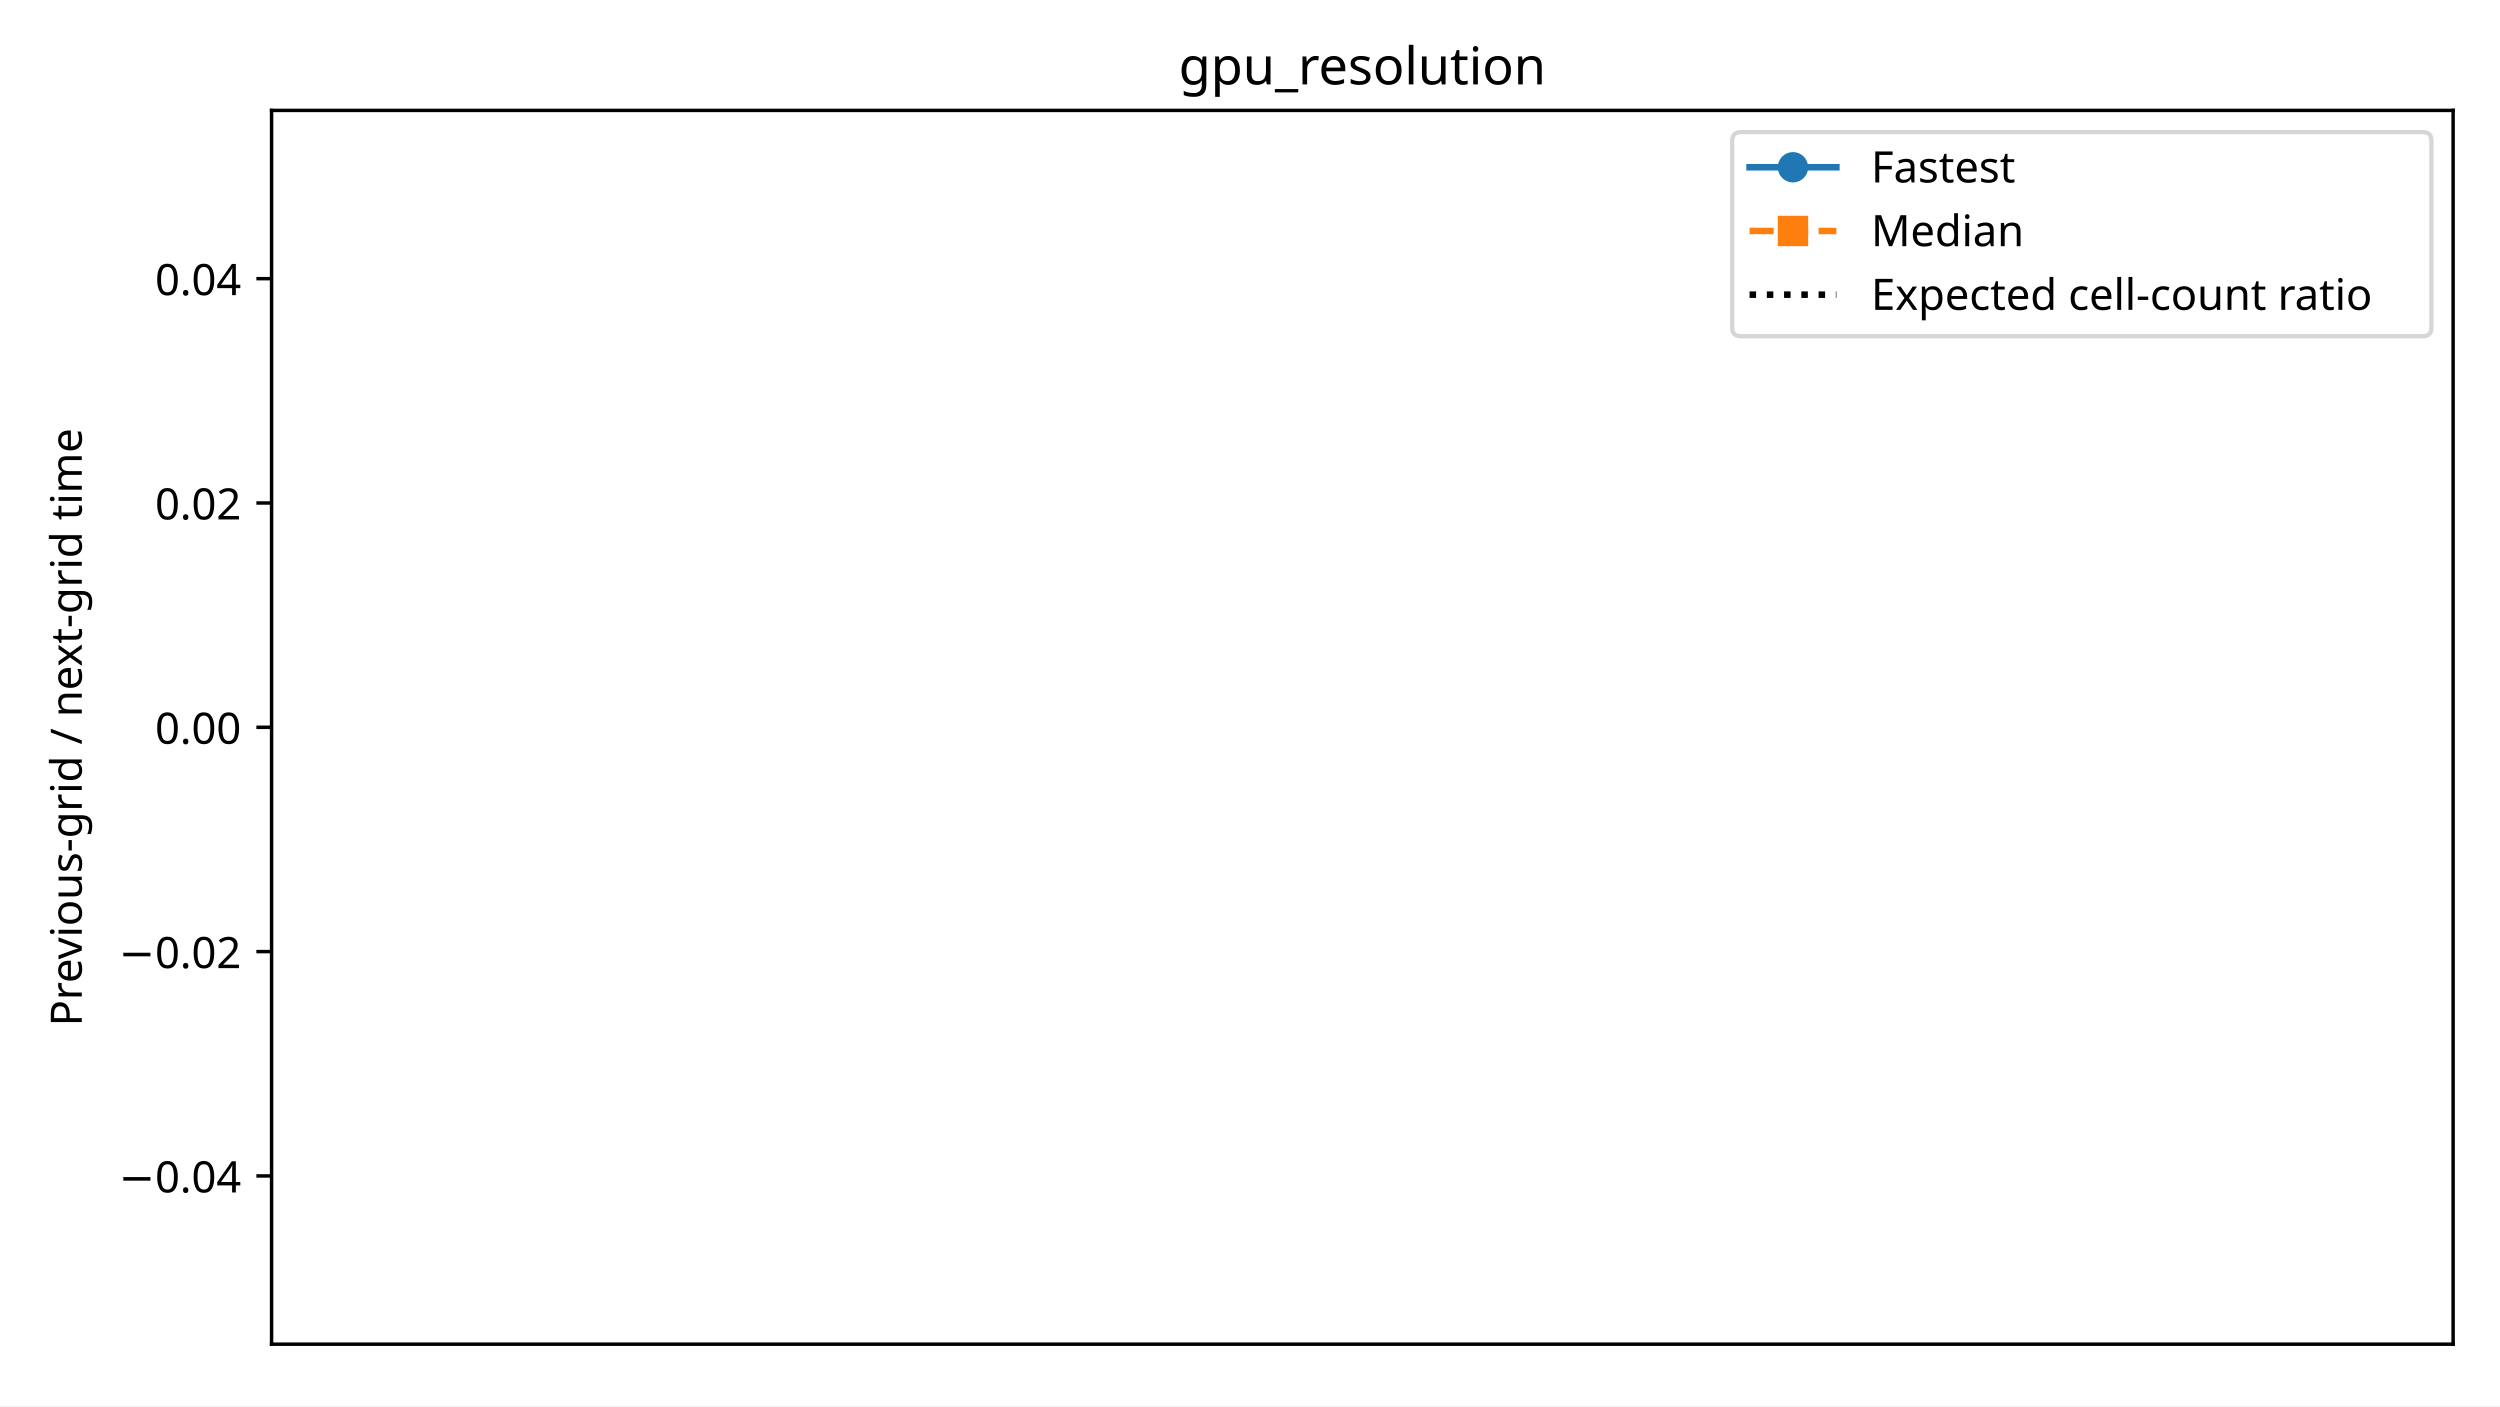
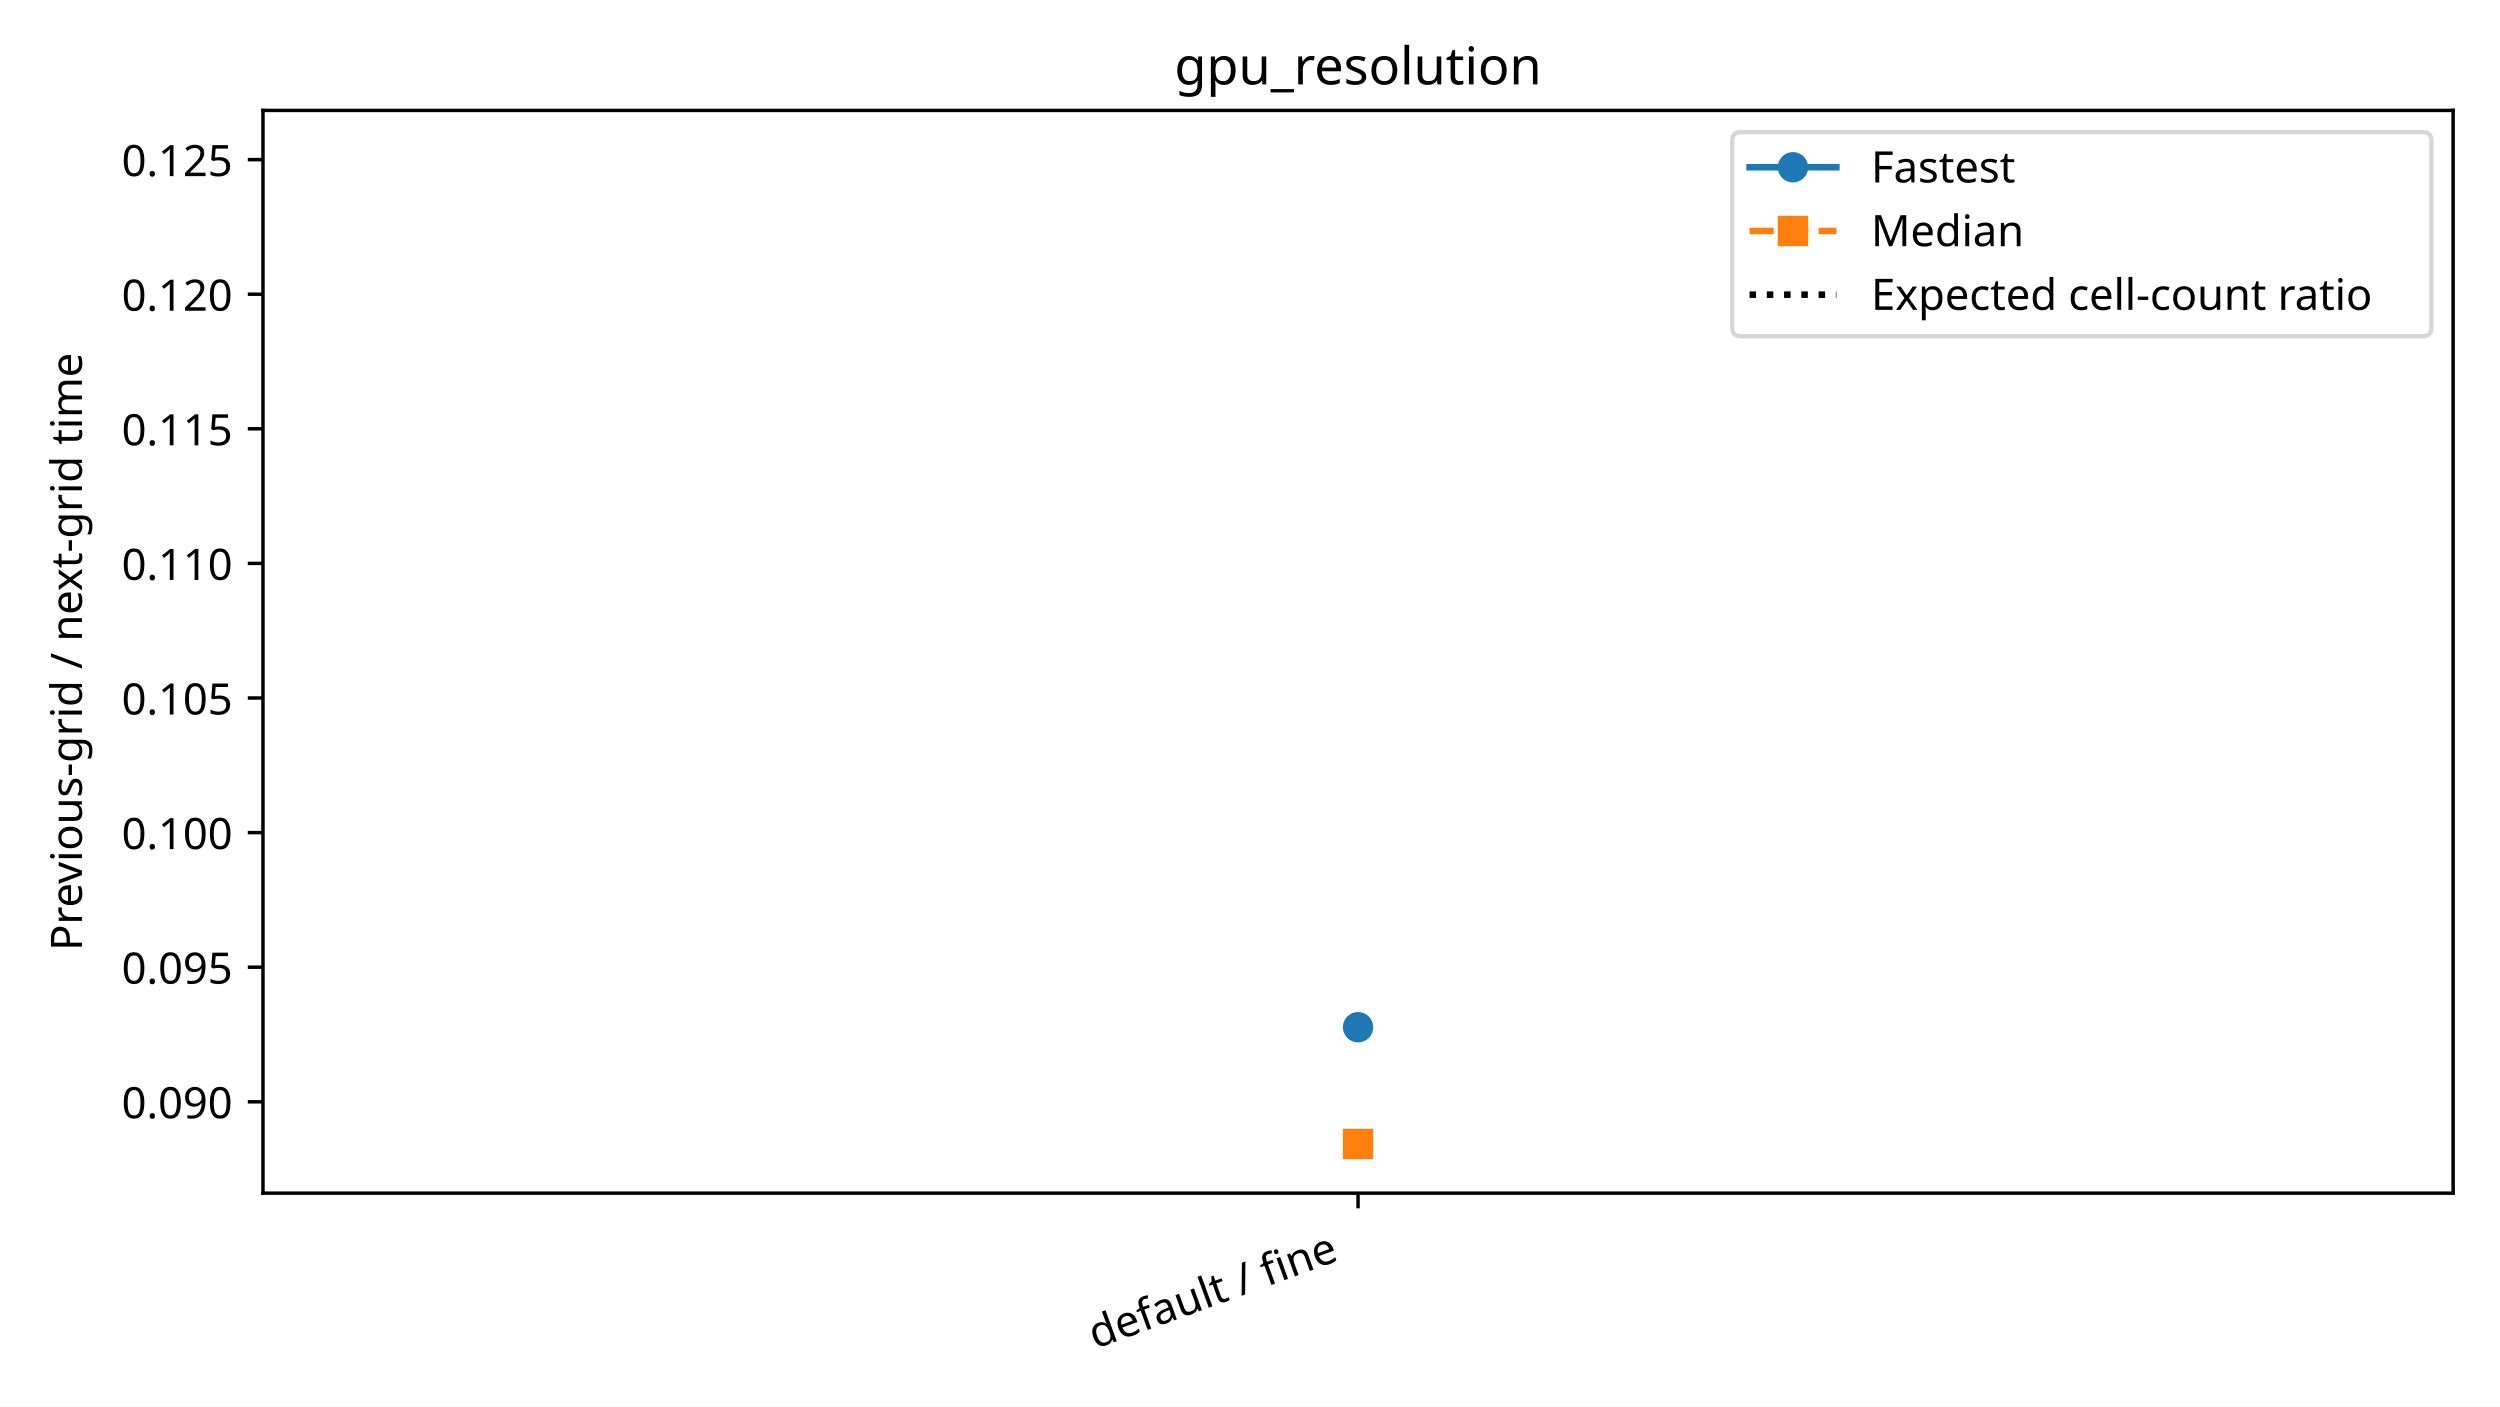
<svg xmlns="http://www.w3.org/2000/svg" xmlns:xlink="http://www.w3.org/1999/xlink" width="576pt" height="324pt" viewBox="0 0 576 324" version="1.1">
  <defs>
    <style type="text/css">*{stroke-linejoin: round; stroke-linecap: butt}</style>
  </defs>
  <g id="figure_1">
    <g id="patch_1">
      <path d="M 0 324 L 576 324 L 576 0 L 0 0 z " style="fill: #ffffff" />
    </g>
    <g id="axes_1">
      <g id="patch_2">
-         <path d="M 62.57 309.7 L 565.2 309.7 L 565.2 25.44 L 62.57 25.44 z " style="fill: #ffffff" />
+         <path d="M 60.59 274.904 L 565.2 274.904 L 565.2 25.44 L 60.59 25.44 z " style="fill: #ffffff" />
      </g>
-       <g id="matplotlib.axis_1" />
+       <g id="matplotlib.axis_1">
+         <g id="xtick_1">
+           <g id="line2d_1">
+             <defs>
+               <path id="m915a4b6a7f" d="M 0 0 L 0 3.5 " style="stroke: #000000; stroke-width: 0.8" />
+             </defs>
+             <g>
+               <use xlink:href="#m915a4b6a7f" x="312.895" y="274.904" style="stroke: #000000; stroke-width: 0.8" />
+             </g>
+           </g>
+           <g id="text_1">
+             <text style="font: 10px 'sans-serif'" transform="translate(252.3253 310.8305)rotate(-20)">default / fine</text>
+           </g>
+         </g>
+       </g>
      <g id="matplotlib.axis_2">
        <g id="ytick_1">
-           <g id="line2d_1">
+           <g id="line2d_2">
            <defs>
              <path id="mc665064905" d="M 0 0 L -3.5 0 " style="stroke: #000000; stroke-width: 0.8" />
            </defs>
            <g>
-               <use xlink:href="#mc665064905" x="62.57" y="270.937" style="stroke: #000000; stroke-width: 0.8" />
+               <use xlink:href="#mc665064905" x="60.59" y="253.852" style="stroke: #000000; stroke-width: 0.8" />
            </g>
          </g>
-           <g id="text_1">
-             <text style="font: 10px 'sans-serif'; text-anchor: end" x="55.57" y="274.736" transform="rotate(-0, 55.57, 274.7365)">−0.04</text>
+           <g id="text_2">
+             <text style="font: 10px 'sans-serif'; text-anchor: end" x="53.59" y="257.651" transform="rotate(-0, 53.59, 257.6514)">0.090</text>
          </g>
        </g>
        <g id="ytick_2">
-           <g id="line2d_2">
+           <g id="line2d_3">
            <g>
-               <use xlink:href="#mc665064905" x="62.57" y="219.254" style="stroke: #000000; stroke-width: 0.8" />
+               <use xlink:href="#mc665064905" x="60.59" y="222.842" style="stroke: #000000; stroke-width: 0.8" />
            </g>
          </g>
-           <g id="text_2">
-             <text style="font: 10px 'sans-serif'; text-anchor: end" x="55.57" y="223.053" transform="rotate(-0, 55.57, 223.0529)">−0.02</text>
+           <g id="text_3">
+             <text style="font: 10px 'sans-serif'; text-anchor: end" x="53.59" y="226.641" transform="rotate(-0, 53.59, 226.641)">0.095</text>
          </g>
        </g>
        <g id="ytick_3">
-           <g id="line2d_3">
+           <g id="line2d_4">
            <g>
-               <use xlink:href="#mc665064905" x="62.57" y="167.57" style="stroke: #000000; stroke-width: 0.8" />
+               <use xlink:href="#mc665064905" x="60.59" y="191.831" style="stroke: #000000; stroke-width: 0.8" />
            </g>
          </g>
-           <g id="text_3">
-             <text style="font: 10px 'sans-serif'; text-anchor: end" x="55.57" y="171.369" transform="rotate(-0, 55.57, 171.3692)">0.00</text>
+           <g id="text_4">
+             <text style="font: 10px 'sans-serif'; text-anchor: end" x="53.59" y="195.631" transform="rotate(-0, 53.59, 195.6306)">0.100</text>
          </g>
        </g>
        <g id="ytick_4">
-           <g id="line2d_4">
+           <g id="line2d_5">
            <g>
-               <use xlink:href="#mc665064905" x="62.57" y="115.886" style="stroke: #000000; stroke-width: 0.8" />
+               <use xlink:href="#mc665064905" x="60.59" y="160.821" style="stroke: #000000; stroke-width: 0.8" />
            </g>
          </g>
-           <g id="text_4">
-             <text style="font: 10px 'sans-serif'; text-anchor: end" x="55.57" y="119.686" transform="rotate(-0, 55.57, 119.6856)">0.02</text>
+           <g id="text_5">
+             <text style="font: 10px 'sans-serif'; text-anchor: end" x="53.59" y="164.62" transform="rotate(-0, 53.59, 164.6201)">0.105</text>
          </g>
        </g>
        <g id="ytick_5">
-           <g id="line2d_5">
+           <g id="line2d_6">
            <g>
-               <use xlink:href="#mc665064905" x="62.57" y="64.203" style="stroke: #000000; stroke-width: 0.8" />
+               <use xlink:href="#mc665064905" x="60.59" y="129.811" style="stroke: #000000; stroke-width: 0.8" />
            </g>
          </g>
-           <g id="text_5">
-             <text style="font: 10px 'sans-serif'; text-anchor: end" x="55.57" y="68.002" transform="rotate(-0, 55.57, 68.00195)">0.04</text>
+           <g id="text_6">
+             <text style="font: 10px 'sans-serif'; text-anchor: end" x="53.59" y="133.61" transform="rotate(-0, 53.59, 133.6097)">0.110</text>
          </g>
        </g>
-         <g id="text_6">
-           <text style="font: 10px 'sans-serif'; text-anchor: middle" x="18.845" y="167.57" transform="rotate(-90, 18.845, 167.57)">Previous-grid / next-grid time</text>
+         <g id="ytick_6">
+           <g id="line2d_7">
+             <g>
+               <use xlink:href="#mc665064905" x="60.59" y="98.8" style="stroke: #000000; stroke-width: 0.8" />
+             </g>
+           </g>
+           <g id="text_7">
+             <text style="font: 10px 'sans-serif'; text-anchor: end" x="53.59" y="102.599" transform="rotate(-0, 53.59, 102.5993)">0.115</text>
+           </g>
+         </g>
+         <g id="ytick_7">
+           <g id="line2d_8">
+             <g>
+               <use xlink:href="#mc665064905" x="60.59" y="67.79" style="stroke: #000000; stroke-width: 0.8" />
+             </g>
+           </g>
+           <g id="text_8">
+             <text style="font: 10px 'sans-serif'; text-anchor: end" x="53.59" y="71.589" transform="rotate(-0, 53.59, 71.58889)">0.120</text>
+           </g>
+         </g>
+         <g id="ytick_8">
+           <g id="line2d_9">
+             <g>
+               <use xlink:href="#mc665064905" x="60.59" y="36.779" style="stroke: #000000; stroke-width: 0.8" />
+             </g>
+           </g>
+           <g id="text_9">
+             <text style="font: 10px 'sans-serif'; text-anchor: end" x="53.59" y="40.578" transform="rotate(-0, 53.59, 40.57847)">0.125</text>
+           </g>
+         </g>
+         <g id="text_10">
+           <text style="font: 10px 'sans-serif'; text-anchor: middle" x="18.882" y="150.172" transform="rotate(-90, 18.88219, 150.1718)">Previous-grid / next-grid time</text>
        </g>
      </g>
-       <g id="line2d_6" />
-       <g id="line2d_7" />
-       <g id="line2d_8" />
+       <g id="line2d_10">
+         <path d="M 312.895 236.669 " clip-path="url(#pa3b99cdc6c)" style="fill: none; stroke: #1f77b4; stroke-width: 1.5; stroke-linecap: square" />
+         <defs>
+           <path id="mfb15104b4f" d="M 0 3 C 0.796 3 1.559 2.684 2.121 2.121 C 2.684 1.559 3 0.796 3 0 C 3 -0.796 2.684 -1.559 2.121 -2.121 C 1.559 -2.684 0.796 -3 0 -3 C -0.796 -3 -1.559 -2.684 -2.121 -2.121 C -2.684 -1.559 -3 -0.796 -3 0 C -3 0.796 -2.684 1.559 -2.121 2.121 C -1.559 2.684 -0.796 3 0 3 z " style="stroke: #1f77b4" />
+         </defs>
+         <g clip-path="url(#pa3b99cdc6c)">
+           <use xlink:href="#mfb15104b4f" x="312.895" y="236.669" style="fill: #1f77b4; stroke: #1f77b4" />
+         </g>
+       </g>
+       <g id="line2d_11">
+         <path d="M 312.895 263.564 " clip-path="url(#pa3b99cdc6c)" style="fill: none; stroke-dasharray: 5.55,2.4; stroke-dashoffset: 0; stroke: #ff7f0e; stroke-width: 1.5" />
+         <defs>
+           <path id="m5a906554f0" d="M -3 3 L 3 3 L 3 -3 L -3 -3 z " style="stroke: #ff7f0e; stroke-linejoin: miter" />
+         </defs>
+         <g clip-path="url(#pa3b99cdc6c)">
+           <use xlink:href="#m5a906554f0" x="312.895" y="263.564" style="fill: #ff7f0e; stroke: #ff7f0e; stroke-linejoin: miter" />
+         </g>
+       </g>
+       <g id="line2d_12">
+         <path d="M 312.895 36.779 " clip-path="url(#pa3b99cdc6c)" style="fill: none; stroke-dasharray: 1.5,2.475; stroke-dashoffset: 0; stroke: #000000; stroke-width: 1.5" />
+       </g>
      <g id="patch_3">
-         <path d="M 62.57 309.7 L 62.57 25.44 " style="fill: none; stroke: #000000; stroke-width: 0.8; stroke-linejoin: miter; stroke-linecap: square" />
+         <path d="M 60.59 274.904 L 60.59 25.44 " style="fill: none; stroke: #000000; stroke-width: 0.8; stroke-linejoin: miter; stroke-linecap: square" />
      </g>
      <g id="patch_4">
-         <path d="M 565.2 309.7 L 565.2 25.44 " style="fill: none; stroke: #000000; stroke-width: 0.8; stroke-linejoin: miter; stroke-linecap: square" />
+         <path d="M 565.2 274.904 L 565.2 25.44 " style="fill: none; stroke: #000000; stroke-width: 0.8; stroke-linejoin: miter; stroke-linecap: square" />
      </g>
      <g id="patch_5">
-         <path d="M 62.57 309.7 L 565.2 309.7 " style="fill: none; stroke: #000000; stroke-width: 0.8; stroke-linejoin: miter; stroke-linecap: square" />
+         <path d="M 60.59 274.904 L 565.2 274.904 " style="fill: none; stroke: #000000; stroke-width: 0.8; stroke-linejoin: miter; stroke-linecap: square" />
      </g>
      <g id="patch_6">
-         <path d="M 62.57 25.44 L 565.2 25.44 " style="fill: none; stroke: #000000; stroke-width: 0.8; stroke-linejoin: miter; stroke-linecap: square" />
+         <path d="M 60.59 25.44 L 565.2 25.44 " style="fill: none; stroke: #000000; stroke-width: 0.8; stroke-linejoin: miter; stroke-linecap: square" />
      </g>
-       <g id="text_7">
-         <text style="font: 12px 'sans-serif'; text-anchor: middle" x="313.885" y="19.44" transform="rotate(-0, 313.885, 19.44)">gpu_resolution</text>
+       <g id="text_11">
+         <text style="font: 12px 'sans-serif'; text-anchor: middle" x="312.895" y="19.44" transform="rotate(-0, 312.895, 19.44)">gpu_resolution</text>
      </g>
      <g id="legend_1">
        <g id="patch_7">
          <path d="M 401.1 77.474 L 558.2 77.474 Q 560.2 77.474 560.2 75.474 L 560.2 32.44 Q 560.2 30.44 558.2 30.44 L 401.1 30.44 Q 399.1 30.44 399.1 32.44 L 399.1 75.474 Q 399.1 77.474 401.1 77.474 z " style="fill: #ffffff; opacity: 0.8; stroke: #cccccc; stroke-linejoin: miter" />
        </g>
-         <g id="line2d_9">
+         <g id="line2d_13">
          <path d="M 403.1 38.538 L 413.1 38.538 L 423.1 38.538 " style="fill: none; stroke: #1f77b4; stroke-width: 1.5; stroke-linecap: square" />
-           <defs>
-             <path id="mfb15104b4f" d="M 0 3 C 0.796 3 1.559 2.684 2.121 2.121 C 2.684 1.559 3 0.796 3 0 C 3 -0.796 2.684 -1.559 2.121 -2.121 C 1.559 -2.684 0.796 -3 0 -3 C -0.796 -3 -1.559 -2.684 -2.121 -2.121 C -2.684 -1.559 -3 -0.796 -3 0 C -3 0.796 -2.684 1.559 -2.121 2.121 C -1.559 2.684 -0.796 3 0 3 z " style="stroke: #1f77b4" />
-           </defs>
          <g>
            <use xlink:href="#mfb15104b4f" x="413.1" y="38.538" style="fill: #1f77b4; stroke: #1f77b4" />
          </g>
        </g>
-         <g id="text_8">
+         <g id="text_12">
          <text style="font: 10px 'sans-serif'; text-anchor: start" x="431.1" y="42.038" transform="rotate(-0, 431.1, 42.03844)">Fastest</text>
        </g>
-         <g id="line2d_10">
+         <g id="line2d_14">
          <path d="M 403.1 53.217 L 413.1 53.217 L 423.1 53.217 " style="fill: none; stroke-dasharray: 5.55,2.4; stroke-dashoffset: 0; stroke: #ff7f0e; stroke-width: 1.5" />
-           <defs>
-             <path id="m5a906554f0" d="M -3 3 L 3 3 L 3 -3 L -3 -3 z " style="stroke: #ff7f0e; stroke-linejoin: miter" />
-           </defs>
          <g>
            <use xlink:href="#m5a906554f0" x="413.1" y="53.217" style="fill: #ff7f0e; stroke: #ff7f0e; stroke-linejoin: miter" />
          </g>
        </g>
-         <g id="text_9">
+         <g id="text_13">
          <text style="font: 10px 'sans-serif'; text-anchor: start" x="431.1" y="56.717" transform="rotate(-0, 431.1, 56.71656)">Median</text>
        </g>
-         <g id="line2d_11">
+         <g id="line2d_15">
          <path d="M 403.1 67.895 L 413.1 67.895 L 423.1 67.895 " style="fill: none; stroke-dasharray: 1.5,2.475; stroke-dashoffset: 0; stroke: #000000; stroke-width: 1.5" />
        </g>
-         <g id="text_10">
+         <g id="text_14">
          <text style="font: 10px 'sans-serif'; text-anchor: start" x="431.1" y="71.395" transform="rotate(-0, 431.1, 71.39469)">Expected cell-count ratio</text>
        </g>
      </g>
    </g>
  </g>
+   <defs>
+     <clipPath id="pa3b99cdc6c">
+       <rect x="60.59" y="25.44" width="504.61" height="249.464" />
+     </clipPath>
+   </defs>
</svg>
